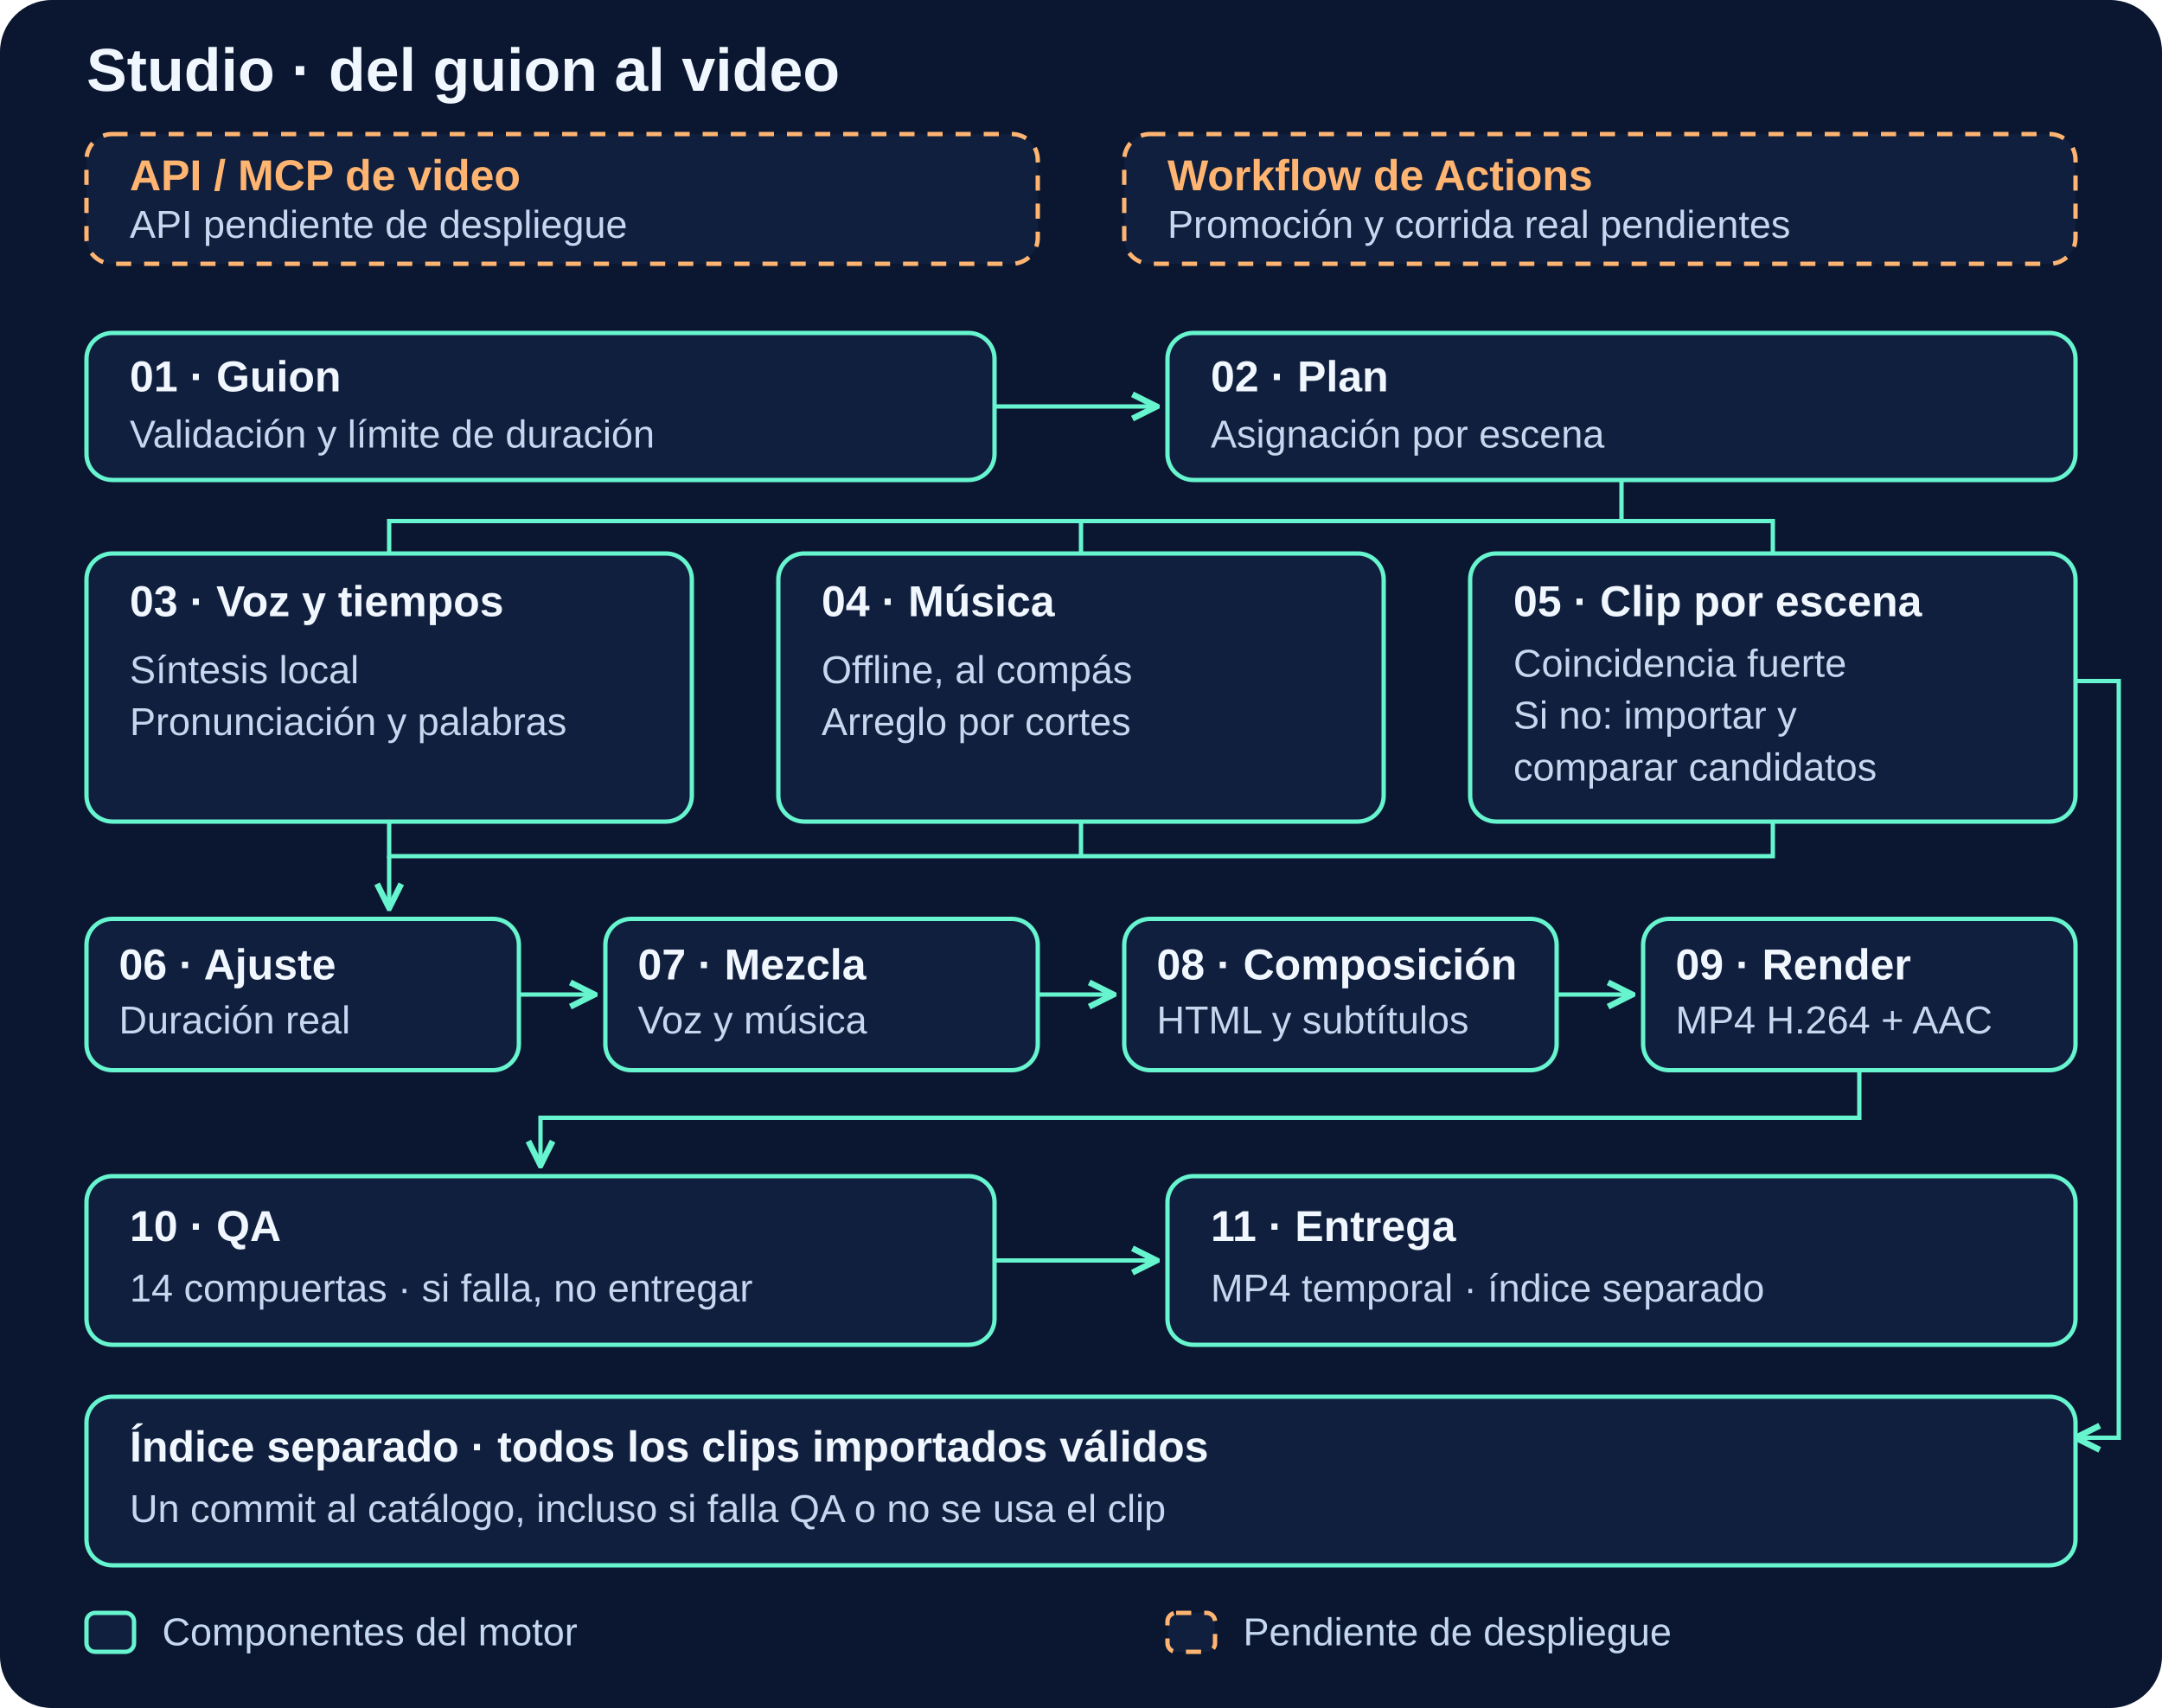
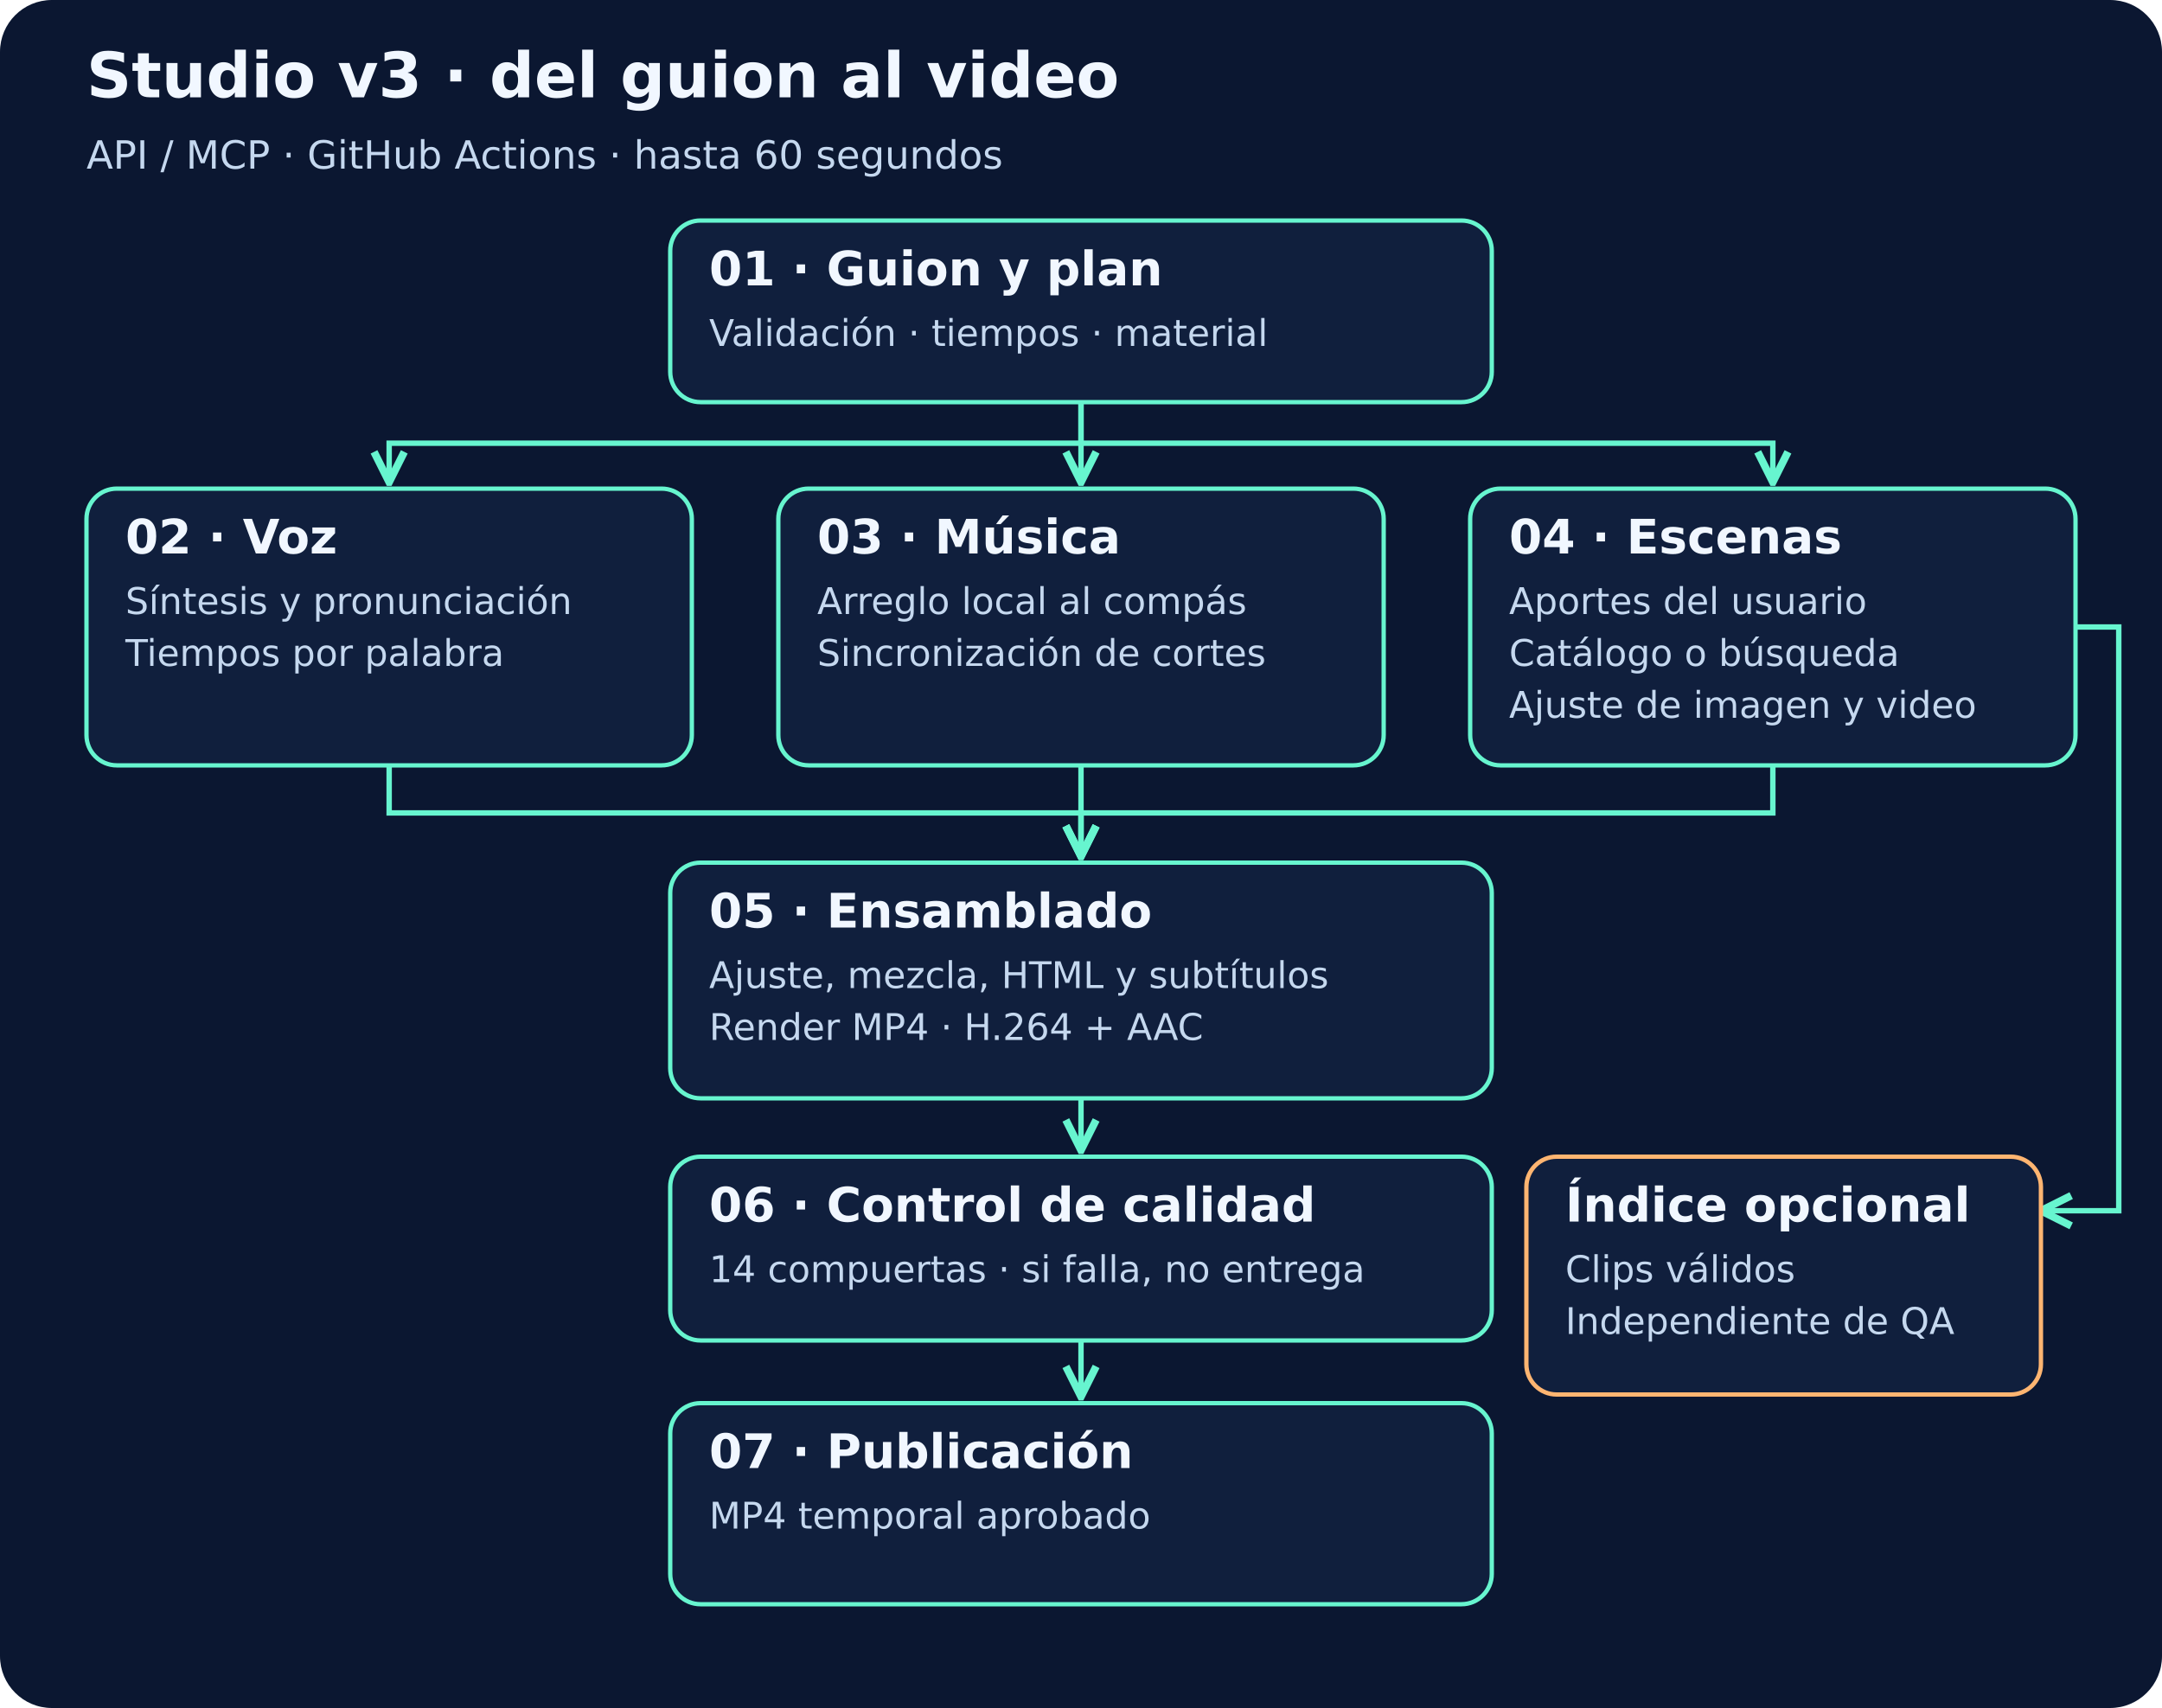
- <svg xmlns="http://www.w3.org/2000/svg" viewBox="0 0 1000 790" role="img" aria-labelledby="title desc">
+ <svg xmlns="http://www.w3.org/2000/svg" width="1000" height="790" viewBox="0 0 1000 790" role="img" aria-labelledby="title desc">
  <defs>
-     <marker id="arrow" viewBox="0 0 10 10" refX="9" refY="5" markerWidth="7" markerHeight="7" orient="auto">
+     <marker id="a" viewBox="0 0 10 10" refX="9" refY="5" markerWidth="7" markerHeight="7" orient="auto">
      <path d="M1 1L9 5L1 9" fill="none" stroke="#67F5CF" stroke-width="2" />
    </marker>
  </defs>
-   <style>text{font-family:system-ui,Arial,sans-serif;fill:#F1F7FF;font-size:20px}.head{font-size:28px;font-weight:700}.label{font-weight:700}.small{font-size:18px;fill:#C5D8EF}.node{fill:#101F3D;stroke:#67F5CF;stroke-width:2}.pending{fill:#101F3D;stroke:#FFB571;stroke-width:2;stroke-dasharray:7 6}.edge{fill:none;stroke:#67F5CF;stroke-width:2;marker-end:url(#arrow)}.line{fill:none;stroke:#67F5CF;stroke-width:2}.orange{fill:#FFB571}</style>
  <rect width="1000" height="790" rx="24" fill="#0B1731" />
-   <text x="40" y="42" class="head">Studio · del guion al video</text>
-   <rect class="pending" x="40" y="62" width="440" height="60" rx="12" />
-   <text x="60" y="88" class="label orange">API / MCP de video</text>
-   <text x="60" y="110" class="small">API pendiente de despliegue</text>
-   <rect class="pending" x="520" y="62" width="440" height="60" rx="12" />
-   <text x="540" y="88" class="label orange">Workflow de Actions</text>
-   <text x="540" y="110" class="small">Promoción y corrida real pendientes</text>
-   <rect class="node" x="40" y="154" width="420" height="68" rx="12" />
-   <text x="60" y="181" class="label">01 · Guion</text>
-   <text x="60" y="207" class="small">Validación y límite de duración</text>
-   <path class="edge" d="M460 188H535" />
-   <rect class="node" x="540" y="154" width="420" height="68" rx="12" />
-   <text x="560" y="181" class="label">02 · Plan</text>
-   <text x="560" y="207" class="small">Asignación por escena</text>
-   <path class="line" d="M750 222V241M180 256V241H820V256M500 241V256" />
-   <rect class="node" x="40" y="256" width="280" height="124" rx="12" />
-   <text x="60" y="285" class="label">03 · Voz y tiempos</text>
-   <text x="60" y="316" class="small">Síntesis local</text>
-   <text x="60" y="340" class="small">Pronunciación y palabras</text>
-   <rect class="node" x="360" y="256" width="280" height="124" rx="12" />
-   <text x="380" y="285" class="label">04 · Música</text>
-   <text x="380" y="316" class="small">Offline, al compás</text>
-   <text x="380" y="340" class="small">Arreglo por cortes</text>
-   <rect class="node" x="680" y="256" width="280" height="124" rx="12" />
-   <text x="700" y="285" class="label">05 · Clip por escena</text>
-   <text x="700" y="313" class="small">Coincidencia fuerte</text>
-   <text x="700" y="337" class="small">Si no: importar y</text>
-   <text x="700" y="361" class="small">comparar candidatos</text>
-   <path class="line" d="M180 380V396H820V380M500 380V396" />
-   <path class="edge" d="M180 396V420" />
-   <rect class="node" x="40" y="425" width="200" height="70" rx="12" />
-   <text x="55" y="453" class="label">06 · Ajuste</text>
-   <text x="55" y="478" class="small">Duración real</text>
-   <path class="edge" d="M240 460H275" />
-   <rect class="node" x="280" y="425" width="200" height="70" rx="12" />
-   <text x="295" y="453" class="label">07 · Mezcla</text>
-   <text x="295" y="478" class="small">Voz y música</text>
-   <path class="edge" d="M480 460H515" />
-   <rect class="node" x="520" y="425" width="200" height="70" rx="12" />
-   <text x="535" y="453" class="label">08 · Composición</text>
-   <text x="535" y="478" class="small">HTML y subtítulos</text>
-   <path class="edge" d="M720 460H755" />
-   <rect class="node" x="760" y="425" width="200" height="70" rx="12" />
-   <text x="775" y="453" class="label">09 · Render</text>
-   <text x="775" y="478" class="small">MP4 H.264 + AAC</text>
-   <path class="edge" d="M860 495V517H250V539" />
-   <rect class="node" x="40" y="544" width="420" height="78" rx="12" />
-   <text x="60" y="574" class="label">10 · QA</text>
-   <text x="60" y="602" class="small">14 compuertas · si falla, no entregar</text>
-   <path class="edge" d="M460 583H535" />
-   <rect class="node" x="540" y="544" width="420" height="78" rx="12" />
-   <text x="560" y="574" class="label">11 · Entrega</text>
-   <text x="560" y="602" class="small">MP4 temporal · índice separado</text>
-   <path class="edge" d="M960 315H980V665H960" />
-   <rect class="node" x="40" y="646" width="920" height="78" rx="12" />
-   <text x="60" y="676" class="label">Índice separado · todos los clips importados válidos</text>
-   <text x="60" y="704" class="small">Un commit al catálogo, incluso si falla QA o no se usa el clip</text>
-   <rect x="40" y="746" width="22" height="18" rx="4" class="node" />
-   <text x="75" y="761" class="small">Componentes del motor</text>
-   <rect x="540" y="746" width="22" height="18" rx="4" class="pending" />
-   <text x="575" y="761" class="small">Pendiente de despliegue</text>
+   <g font-family="DejaVu Sans,Arial,sans-serif" fill="#F1F7FF">
+     <text x="40" y="45" font-size="29" font-weight="bold">Studio v3 · del guion al video</text>
+     <text x="40" y="78" font-size="18" fill="#C5D8EF">API / MCP · GitHub Actions · hasta 60 segundos</text>
+     <rect x="310" y="102" width="380" height="84" rx="14" fill="#101F3D" stroke="#67F5CF" stroke-width="2" />
+     <text x="328" y="132" font-size="22" font-weight="bold">01 · Guion y plan</text>
+     <text x="328" y="160" font-size="17" fill="#C5D8EF">Validación · tiempos · material</text>
+     <path d="M500 186V205H180V223" stroke="#67F5CF" stroke-width="2.5" fill="none" marker-end="url(#a)" />
+     <path d="M500 186V223" stroke="#67F5CF" stroke-width="2.5" fill="none" marker-end="url(#a)" />
+     <path d="M500 205H820V223" stroke="#67F5CF" stroke-width="2.5" fill="none" marker-end="url(#a)" />
+     <rect x="40" y="226" width="280" height="128" rx="14" fill="#101F3D" stroke="#67F5CF" stroke-width="2" />
+     <text x="58" y="256" font-size="22" font-weight="bold">02 · Voz</text>
+     <text x="58" y="284" font-size="17" fill="#C5D8EF">Síntesis y pronunciación</text>
+     <text x="58" y="308" font-size="17" fill="#C5D8EF">Tiempos por palabra</text>
+     <rect x="360" y="226" width="280" height="128" rx="14" fill="#101F3D" stroke="#67F5CF" stroke-width="2" />
+     <text x="378" y="256" font-size="22" font-weight="bold">03 · Música</text>
+     <text x="378" y="284" font-size="17" fill="#C5D8EF">Arreglo local al compás</text>
+     <text x="378" y="308" font-size="17" fill="#C5D8EF">Sincronización de cortes</text>
+     <rect x="680" y="226" width="280" height="128" rx="14" fill="#101F3D" stroke="#67F5CF" stroke-width="2" />
+     <text x="698" y="256" font-size="22" font-weight="bold">04 · Escenas</text>
+     <text x="698" y="284" font-size="17" fill="#C5D8EF">Aportes del usuario</text>
+     <text x="698" y="308" font-size="17" fill="#C5D8EF">Catálogo o búsqueda</text>
+     <text x="698" y="332" font-size="17" fill="#C5D8EF">Ajuste de imagen y video</text>
+     <path d="M180 354V376H500V396" stroke="#67F5CF" stroke-width="2.5" fill="none" marker-end="url(#a)" />
+     <path d="M500 354V396" stroke="#67F5CF" stroke-width="2.5" fill="none" marker-end="url(#a)" />
+     <path d="M820 354V376H500V396" stroke="#67F5CF" stroke-width="2.5" fill="none" marker-end="url(#a)" />
+     <rect x="310" y="399" width="380" height="109" rx="14" fill="#101F3D" stroke="#67F5CF" stroke-width="2" />
+     <text x="328" y="429" font-size="22" font-weight="bold">05 · Ensamblado</text>
+     <text x="328" y="457" font-size="17" fill="#C5D8EF">Ajuste, mezcla, HTML y subtítulos</text>
+     <text x="328" y="481" font-size="17" fill="#C5D8EF">Render MP4 · H.264 + AAC</text>
+     <path d="M500 508V532" stroke="#67F5CF" stroke-width="2.5" fill="none" marker-end="url(#a)" />
+     <rect x="310" y="535" width="380" height="85" rx="14" fill="#101F3D" stroke="#67F5CF" stroke-width="2" />
+     <text x="328" y="565" font-size="22" font-weight="bold">06 · Control de calidad</text>
+     <text x="328" y="593" font-size="17" fill="#C5D8EF">14 compuertas · si falla, no entrega</text>
+     <path d="M500 620V646" stroke="#67F5CF" stroke-width="2.5" fill="none" marker-end="url(#a)" />
+     <rect x="310" y="649" width="380" height="93" rx="14" fill="#101F3D" stroke="#67F5CF" stroke-width="2" />
+     <text x="328" y="679" font-size="22" font-weight="bold">07 · Publicación</text>
+     <text x="328" y="707" font-size="17" fill="#C5D8EF">MP4 temporal aprobado</text>
+     <path d="M960 290H980V560H944" stroke="#67F5CF" stroke-width="2.5" fill="none" marker-end="url(#a)" />
+     <rect x="706" y="535" width="238" height="110" rx="14" fill="#101F3D" stroke="#FFB571" stroke-width="2" />
+     <text x="724" y="565" font-size="22" font-weight="bold">Índice opcional</text>
+     <text x="724" y="593" font-size="17" fill="#C5D8EF">Clips válidos</text>
+     <text x="724" y="617" font-size="17" fill="#C5D8EF">Independiente de QA</text>
+   </g>
</svg>
